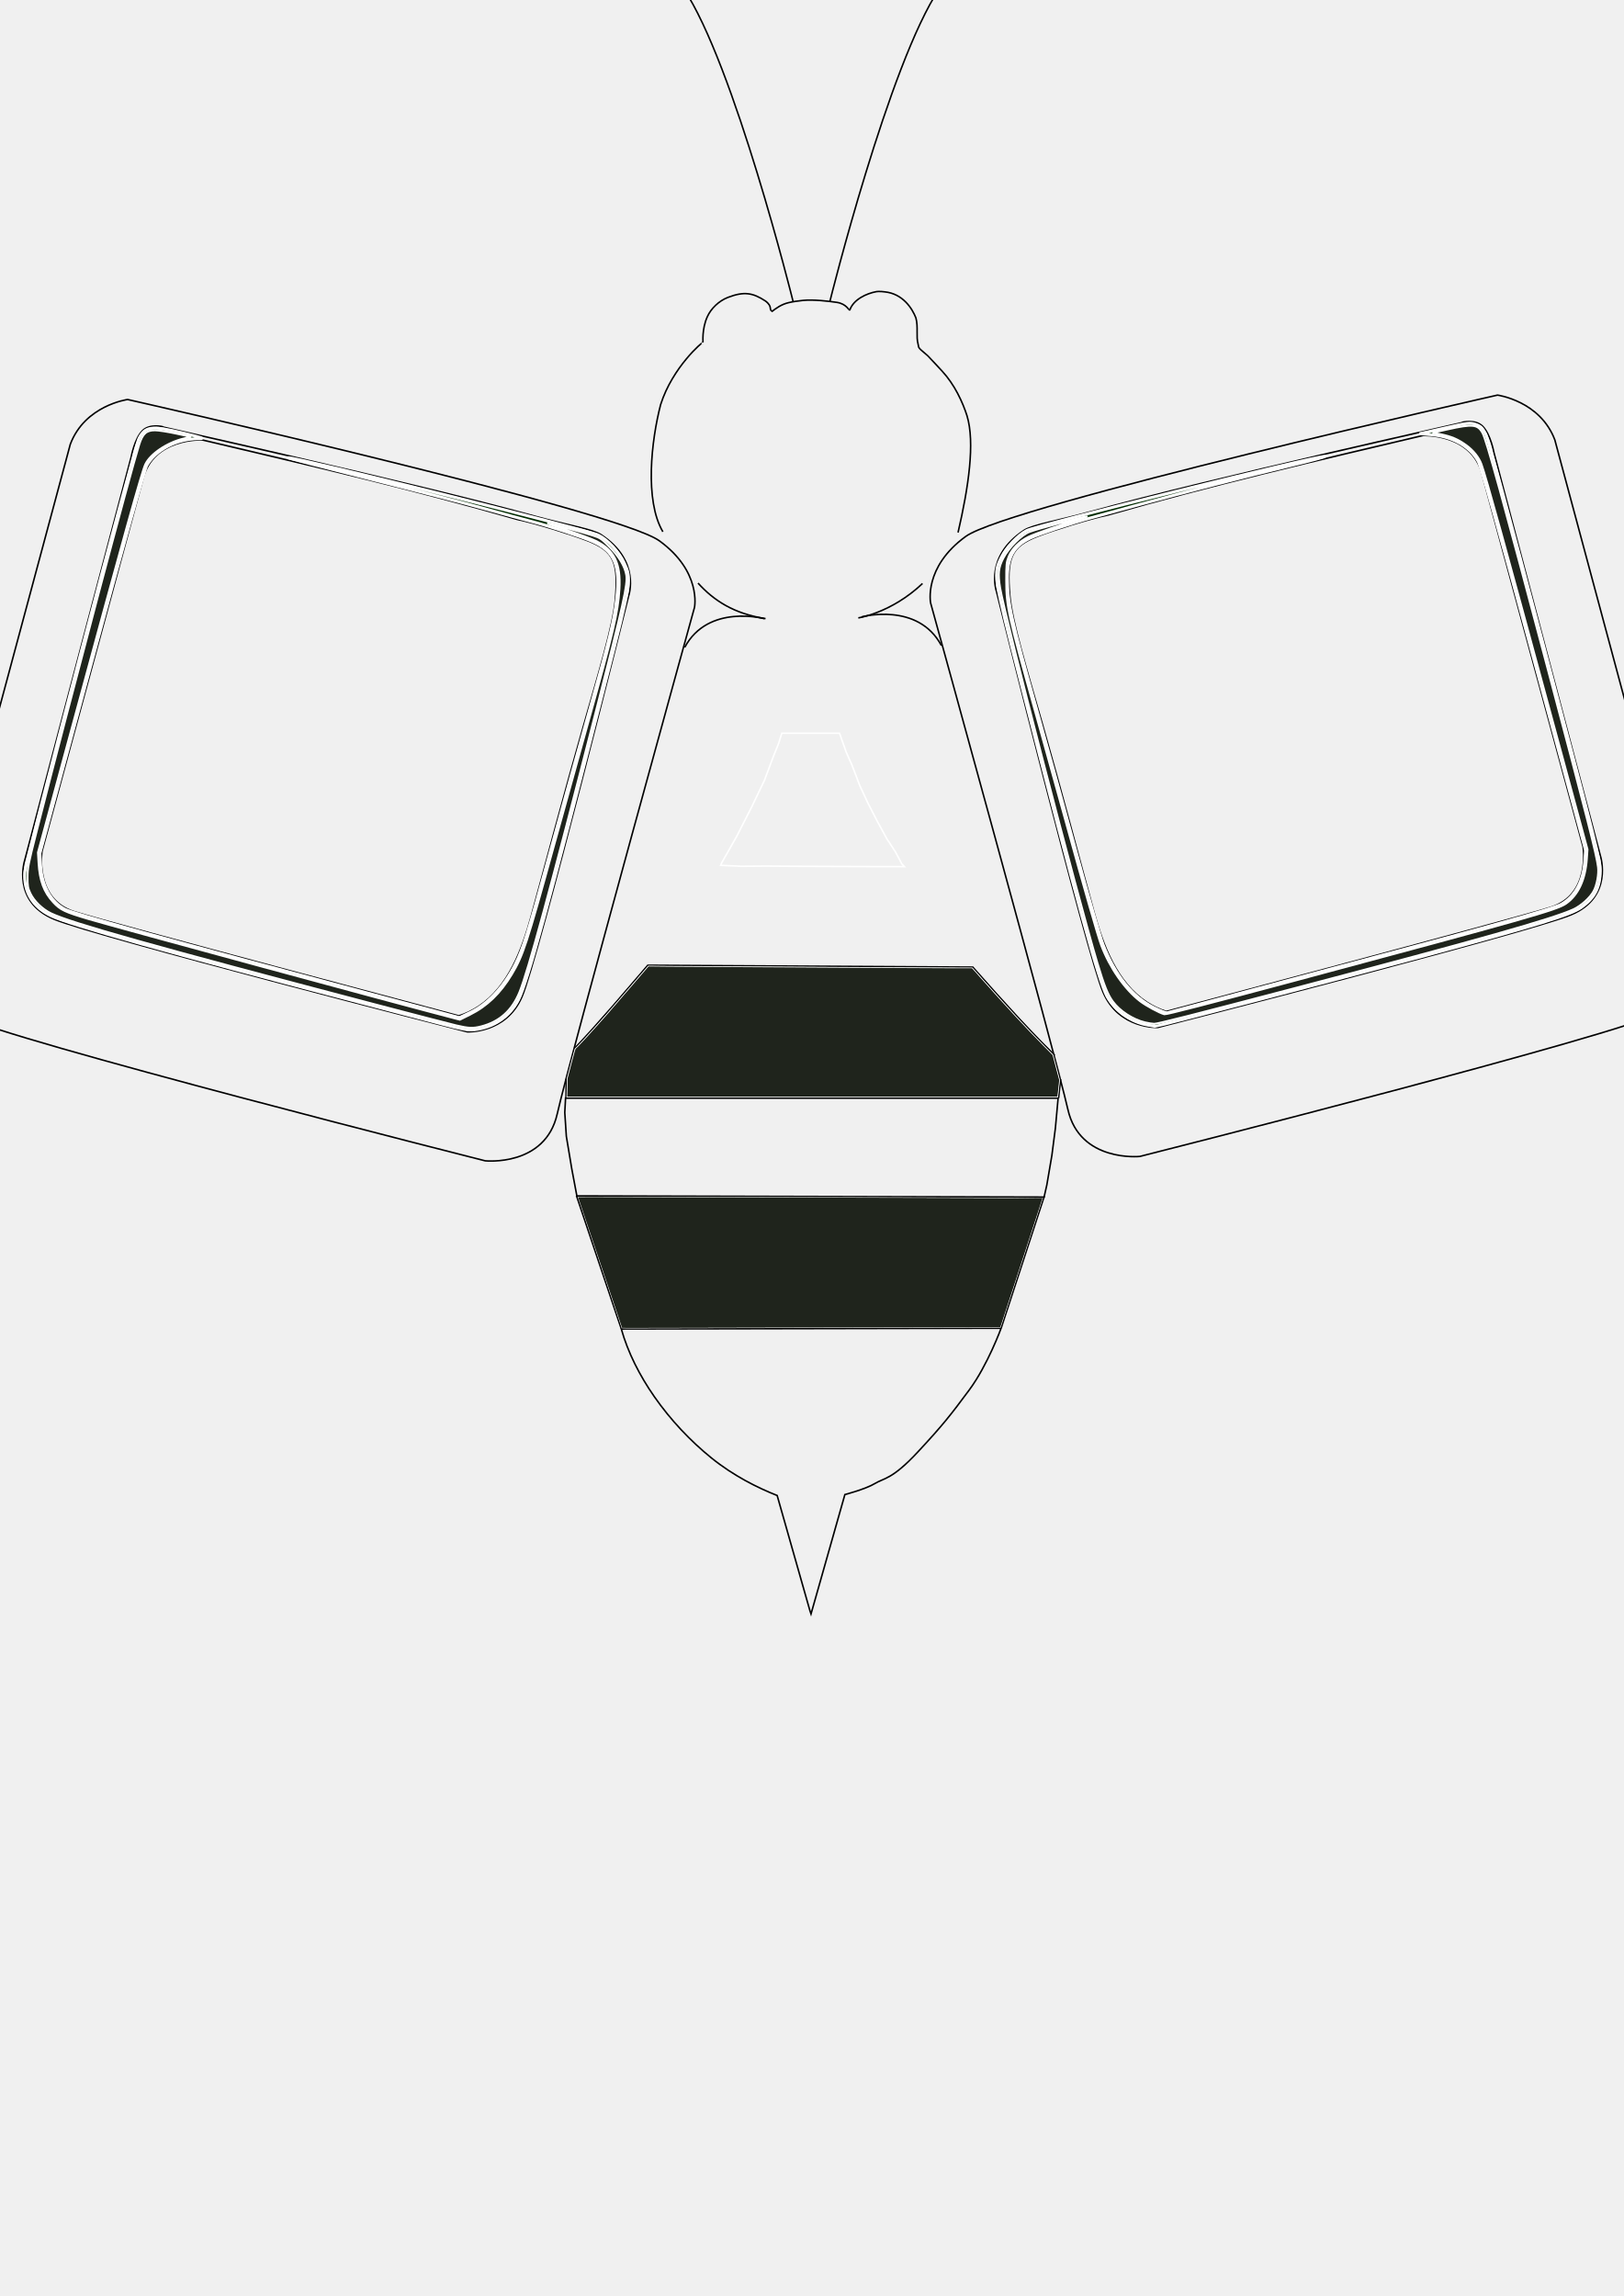
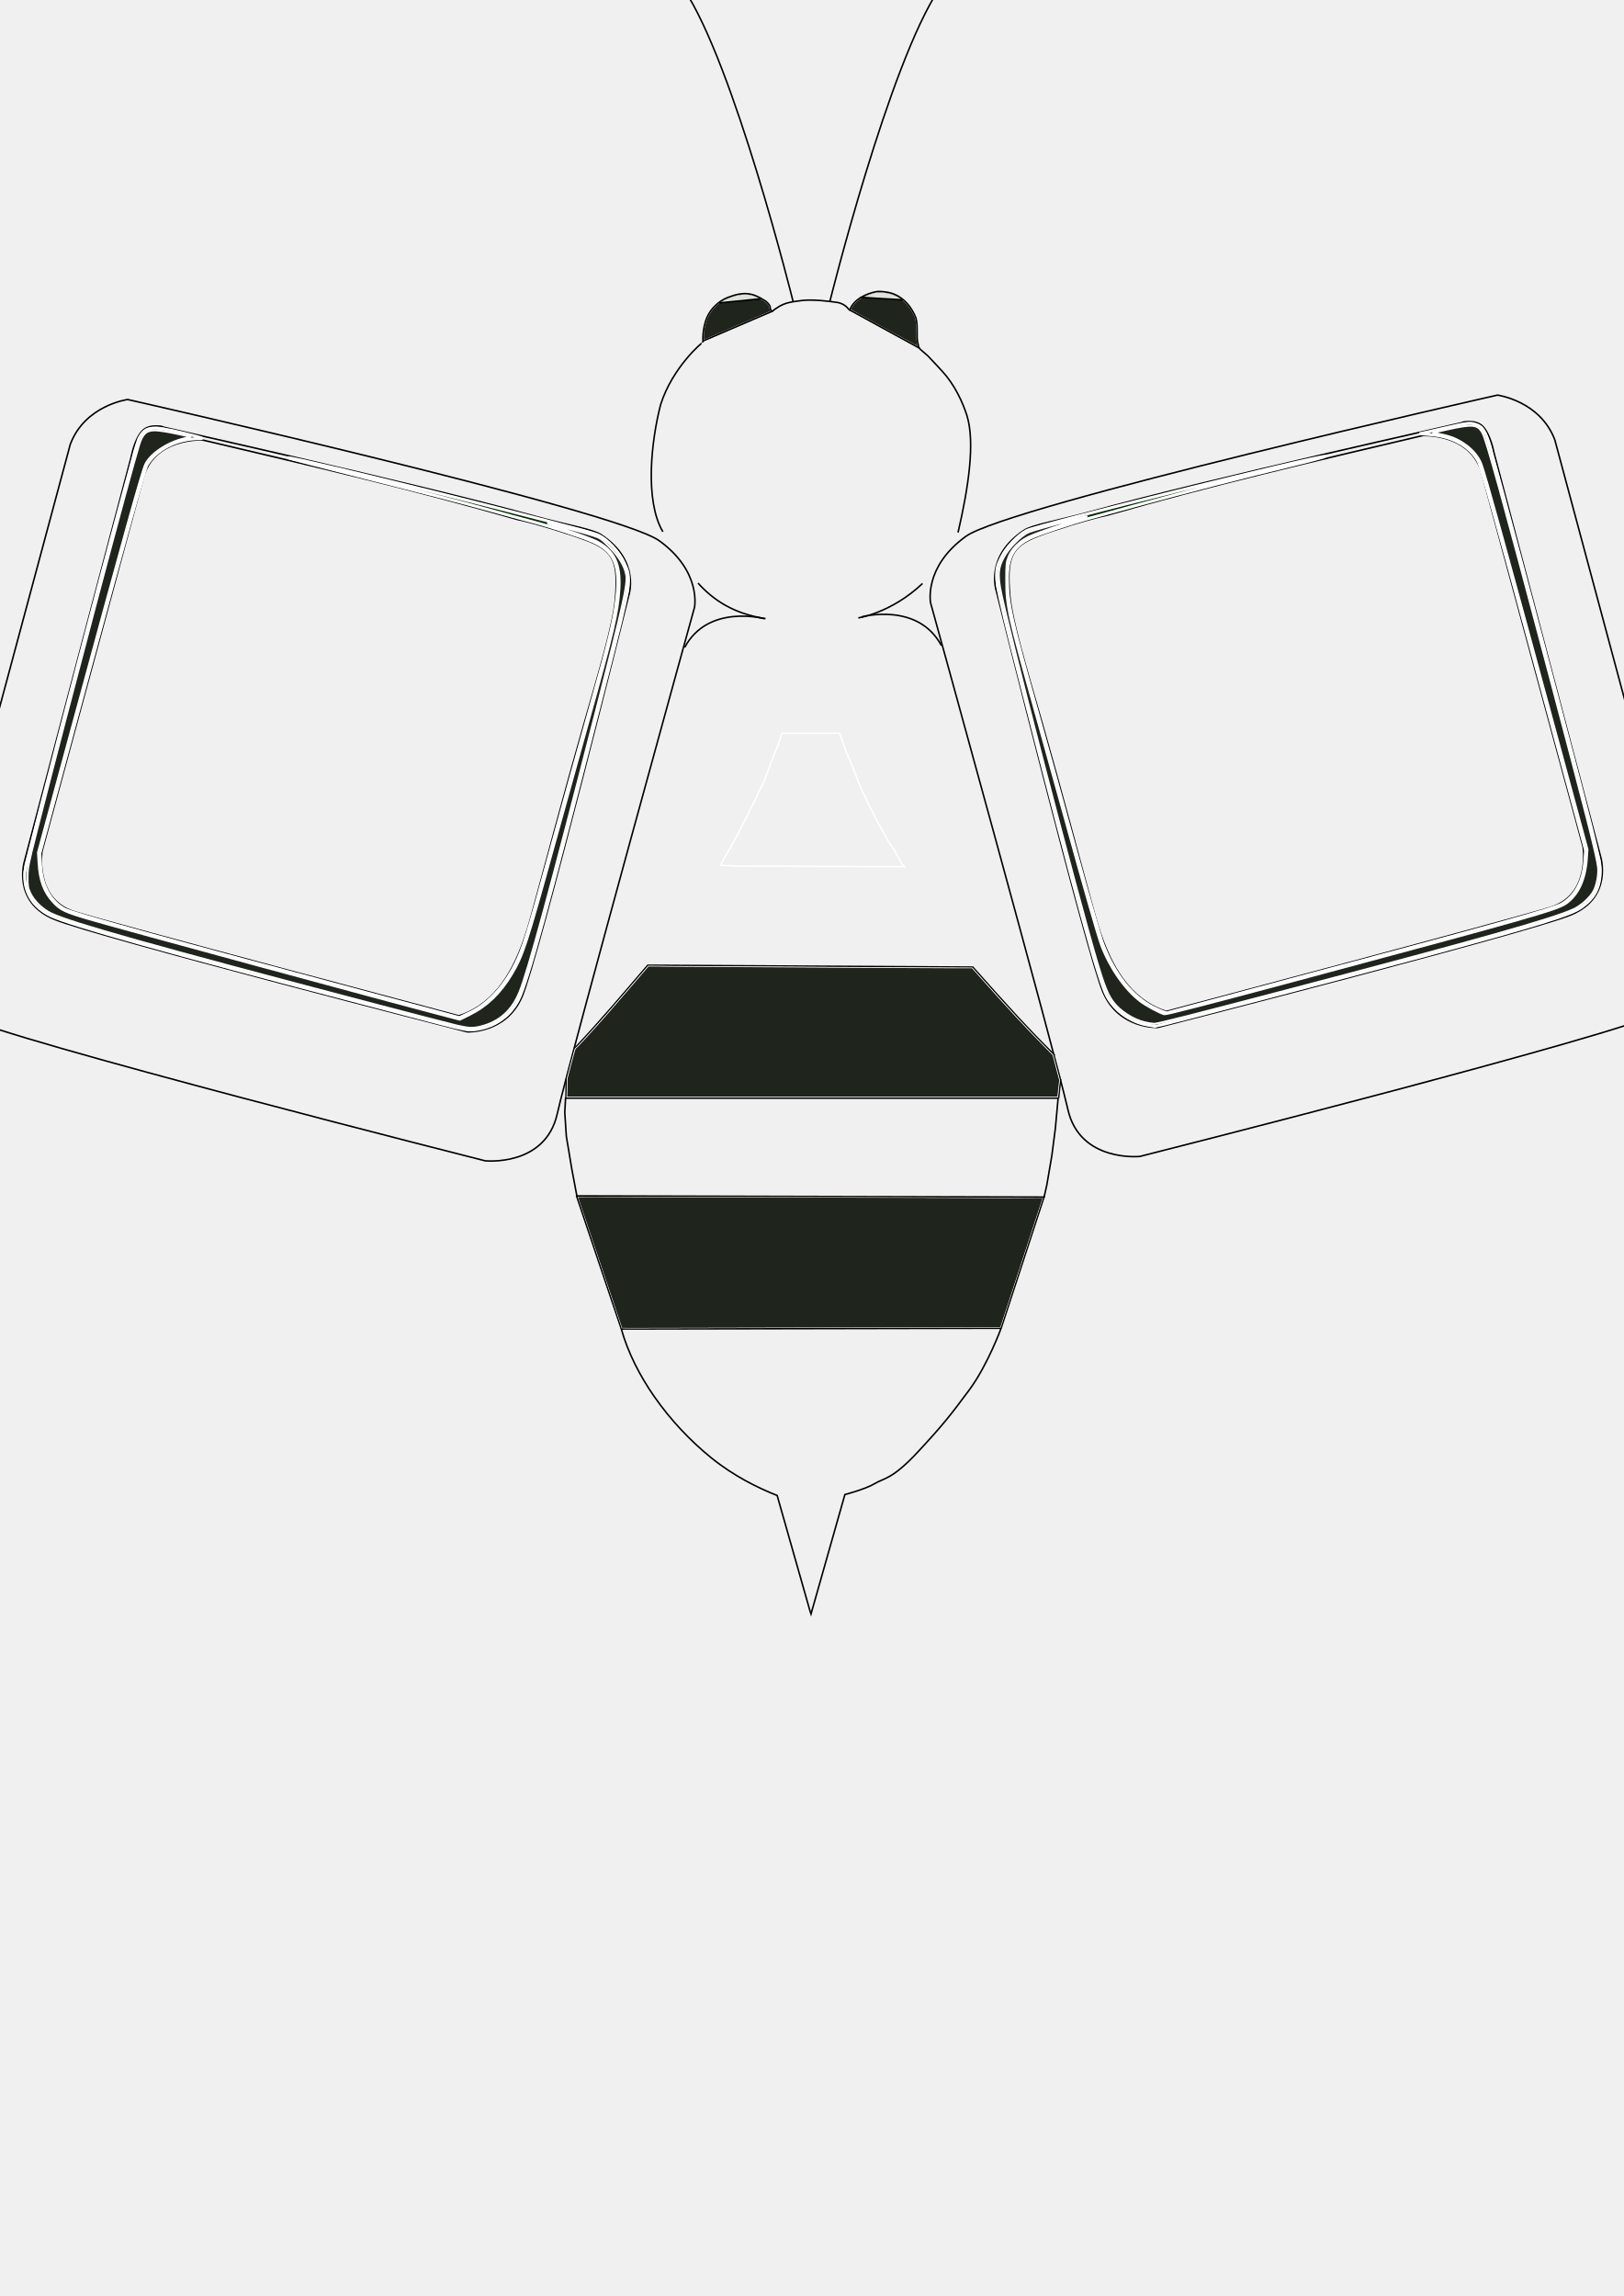
<svg xmlns="http://www.w3.org/2000/svg" width="297mm" height="420mm" viewBox="0 0 1052.362 1488.189" id="svg2" version="1.1">
  <defs id="defs4" />
  <g id="layer1" transform="translate(0,435.8268)">
    <path style="fill:none;fill-rule:evenodd;stroke:#ffffff;stroke-width:1px;stroke-linecap:butt;stroke-linejoin:miter;stroke-opacity:1" d="m 467.657,123.516 9.723,-17.173 9.47,-18.562 8.586,-17.93 6.061,-16.162 3.157,-7.829 2.02,-6.44 26.138,0 11.238,0 4.293,12.122 3.788,8.586 5.177,13.511 5.303,11.364 5.935,11.49 6.187,11.364 5.556,8.46 4.167,7.829 1.641,1.768 -38.007,-0.126 -33.335,-0.126 -18.309,-0.126 -16.162,0.126 -13.258,-0.631 z" id="path4147" />
    <path style="fill:none;fill-rule:evenodd;stroke:#000000;stroke-width:1px;stroke-linecap:butt;stroke-linejoin:miter;stroke-opacity:1" d="m 503.642,533.5 21.227,74.652 0.716,2.147 21.942,-77.395 c 0,0 13.595,-3.578 19.438,-7.155 5.843,-3.578 11.09,-2.504 27.547,-20.154 16.457,-17.649 21.704,-24.419 33.629,-40.518 11.925,-16.099 20.631,-39.977 20.631,-39.977 l -246.136,0.477 c 4.299,15.284 11.895,30.206 21.413,43.874 10.572,15.181 23.514,28.813 36.941,39.672 14.544,11.762 30.219,19.464 42.652,24.377 z" id="path4174" />
    <path style="fill:none;fill-rule:evenodd;stroke:#000000;stroke-width:1px;stroke-linecap:butt;stroke-linejoin:miter;stroke-opacity:1" d="m 556.232,-35.332 c 0,0 21.341,-3.1 41.6,-22.28 m 23.034,-33.053 c 6.815,-29.352 11.079,-58.307 5.807,-75.668 -2.813,-8.874 -8.101,-20.33 -16.172,-28.998 -3.661,-3.932 -2.647,-2.937 -9.219,-9.861 -0.595,-0.641 -5.016,-4.165 -5.402,-4.797 -1.15,-1.839 -0.377,-0.924 -0.902,-2.777 -1.403,-4.951 0.188,-11.005 -1.412,-16.986 -2.409,-6.124 -8.394,-15.718 -20.264,-16.906 -1.274,-0.128 -2.532,-0.289 -3.902,-0.254 -0.457,0.012 -0.926,0.046 -1.412,0.109 -6.453,1.183 -14.866,5.051 -17.248,11.885 -0.516,0.584 -2.064,-3.984 -8.41,-4.92 -5.581,-0.823 -15.397,-1.965 -21.943,-1.285 -3.134,0.326 -6.53,0.817 -9.34,1.469 -4.625,1.074 -8.149,3.678 -10.627,5.596 l -0.273,-0.209 c -1.217,-0.609 -0.705,-1.813 -1.178,-3.047 -0.536,-1.399 -2.027,-2.836 -3.033,-3.49 -7.985,-5.191 -13.623,-6.317 -24.221,-2.248 -5.8,2.227 -10.935,7.216 -13.307,12.445 -3.707,8.174 -2.725,16.934 -2.824,16.637 -0.131,-0.392 -19.656,15.93 -27.438,40.33 -6.021,23.117 -10.543,62.132 1.439,82.5 m 22.789,33.273 c 10.068,11.145 23.164,19.856 43.754,23.014" id="path4182" />
    <g id="g4525" transform="translate(0,144.6427)">
      <path id="path4149" d="m 366.516,131.281 319.208,0 -1.768,19.445 -2.273,17.678 -3.283,19.193 -1.768,7.829 -302.793,-0.758 -3.283,-17.425 -3.536,-21.213 -1.01,-15.405 z" style="fill:none;fill-rule:evenodd;stroke:#000000;stroke-width:1px;stroke-linecap:butt;stroke-linejoin:miter;stroke-opacity:1" />
      <path id="path4184" transform="translate(0,-435.8268)" d="M 372.743,534.481 C 390.021,516.165 404.311,498.998 419.809,481 l 210.598,1.193 c 21.039,23.77 36.322,40.656 53.071,57.121" style="fill:none;fill-rule:evenodd;stroke:#000000;stroke-width:1px;stroke-linecap:butt;stroke-linejoin:miter;stroke-opacity:1" />
    </g>
    <g id="g4236" transform="matrix(0.9396926,0.3420202,-0.3420202,0.9396926,177.5563,-656.9709)">
      <path id="path4230" d="m 102.004,528.626 21.072,249.063 c 0,0 5.812,30.855 33.002,29.673 27.19,-1.182 257.379,-21.8 257.379,-21.8 3.831,-2.995 7.051,-6.336 9.75,-9.942 14.057,-18.779 13.965,-44.738 12.241,-66.436 -2.713,-33.621 -7.233,-82.95 -10.315,-126.714 -2.566,-36.436 -4.308,-68.999 -8.626,-84.952 -6.275,-23.184 -11.227,-29.62 -30.532,-29.905 -11.397,-0.168 -34.71,0.846 -47.149,2.657 -68.231,4.652 -139.734,13.126 -209.411,21.393 0,0 -30.298,9.441 -27.411,36.961 z" style="fill:none;fill-rule:evenodd;stroke:#000000;stroke-width:1px;stroke-linecap:butt;stroke-linejoin:miter;stroke-opacity:1" />
      <path id="path4232" d="M 89.977,517.707 114.558,787.054 c 0,0 1.027,28.161 31.059,29.364 30.032,1.203 276.429,-22.987 276.429,-22.987 0,0 24.015,-7.368 25.572,-33.361 1.557,-25.993 -23.923,-267.967 -23.923,-267.967 0,0 -0.178,-23.926 -30.255,-31.111 -6.352,-1.517 -22.718,1.639 -44.952,3.435 -83.043,6.709 -244.989,28.294 -245.584,27.969 -0.356,-0.195 -9.176,0.936 -11.905,6.92 -3.046,6.68 -1.022,18.392 -1.022,18.392 z" style="fill:none;fill-rule:evenodd;stroke:#000000;stroke-width:1px;stroke-linecap:butt;stroke-linejoin:miter;stroke-opacity:1" />
      <path id="path4234" d="m 50.089,523.591 28.968,333.844 c 0,0 3.406,33.46 32.8,38.31 29.394,4.85 349.754,-27.727 349.754,-27.727 0,0 37.95,-9.545 33.448,-44.584 C 490.557,788.394 466.367,484.538 466.367,484.538 c 0,0 -3.483,-23.397 -36.144,-32.75 -32.66,-9.353 -355.144,31.789 -355.144,31.789 0,0 -24.725,12.937 -24.99,40.014 z" style="fill:none;fill-rule:evenodd;stroke:#000000;stroke-width:1px;stroke-linecap:butt;stroke-linejoin:miter;stroke-opacity:1" />
    </g>
    <g id="g4236-3" transform="matrix(-0.9396926,0.3420202,0.3420202,0.9396926,875.6162,-659.8246)">
      <path id="path4230-6" d="m 102.004,528.626 21.072,249.063 c 0,0 5.812,30.855 33.002,29.673 27.19,-1.182 257.379,-21.8 257.379,-21.8 3.831,-2.995 7.051,-6.336 9.75,-9.942 14.057,-18.779 13.965,-44.738 12.241,-66.436 -2.713,-33.621 -7.233,-82.95 -10.315,-126.714 -2.566,-36.436 -4.308,-68.999 -8.626,-84.952 -6.275,-23.184 -11.227,-29.62 -30.532,-29.905 -11.397,-0.168 -34.71,0.846 -47.149,2.657 -68.231,4.652 -139.734,13.126 -209.411,21.393 0,0 -30.298,9.441 -27.411,36.961 z" style="fill:none;fill-rule:evenodd;stroke:#000000;stroke-width:1px;stroke-linecap:butt;stroke-linejoin:miter;stroke-opacity:1" />
      <path id="path4232-7" d="M 89.977,517.707 114.558,787.054 c 0,0 1.027,28.161 31.059,29.364 30.032,1.203 276.429,-22.987 276.429,-22.987 0,0 24.015,-7.368 25.572,-33.361 1.557,-25.993 -23.923,-267.967 -23.923,-267.967 0,0 -0.178,-23.926 -30.255,-31.111 -6.352,-1.517 -22.718,1.639 -44.952,3.435 -83.043,6.709 -244.989,28.294 -245.584,27.969 -0.356,-0.195 -9.176,0.936 -11.905,6.92 -3.046,6.68 -1.022,18.392 -1.022,18.392 z" style="fill:none;fill-rule:evenodd;stroke:#000000;stroke-width:1px;stroke-linecap:butt;stroke-linejoin:miter;stroke-opacity:1" />
      <path id="path4234-5" d="m 50.089,523.591 28.968,333.844 c 0,0 3.406,33.46 32.8,38.31 29.394,4.85 349.754,-27.727 349.754,-27.727 0,0 37.95,-9.545 33.448,-44.584 C 490.557,788.394 466.367,484.538 466.367,484.538 c 0,0 -3.483,-23.397 -36.144,-32.75 -32.66,-9.353 -355.144,31.789 -355.144,31.789 0,0 -24.725,12.937 -24.99,40.014 z" style="fill:none;fill-rule:evenodd;stroke:#000000;stroke-width:1px;stroke-linecap:butt;stroke-linejoin:miter;stroke-opacity:1" />
    </g>
    <path style="fill:none;fill-rule:evenodd;stroke:#000000;stroke-width:1px;stroke-linecap:butt;stroke-linejoin:miter;stroke-opacity:1" d="m 495.467,-34.78 c 0,0 -36.492,-9.952 -51.753,18.578" id="path4486" />
    <path style="fill:none;fill-rule:evenodd;stroke:#000000;stroke-width:1px;stroke-linecap:butt;stroke-linejoin:miter;stroke-opacity:1" d="m 558.345,-35.964 c 0,0 36.492,-9.952 51.753,18.578" id="path4486-3" />
    <path style="fill:#002b00;fill-opacity:1;stroke:#ffffff;stroke-width:1.877;stroke-miterlimit:4;stroke-dasharray:none;stroke-opacity:1" d="M 286.976,228.018 C 278.46,225.757 255.237,219.657 235.367,214.464 108.225,181.232 45.257,163.57 32.996,157.702 21.108,152.012 15.19,142.186 16.077,129.615 c 0.533,-7.552 70.958,-275.362 73.956,-281.238 4.038,-7.915 8.178,-8.454 28.043,-3.656 13.959,3.372 14.971,3.746 10.284,3.802 -13.959,0.168 -27.373,7.167 -33.241,17.343 -1.39,2.41 -14.645,49.755 -35.726,127.61 L 25.877,117.254 l 0.466,8.169 c 0.737,12.925 6.652,23.41 15.897,28.184 5.415,2.796 58.532,17.455 211.894,58.478 l 43.632,11.671 6.81,-3.242 c 11.502,-5.477 21.851,-16.504 29.238,-31.155 5.38,-10.67 8.472,-20.583 22.588,-72.412 7.66,-28.126 19.198,-69.727 25.64,-92.445 12.94,-45.635 16.027,-58.307 17.597,-72.232 2.45,-21.736 -1.289,-30.68 -15.518,-37.111 -6.559,-2.965 -29.214,-10.368 -40.276,-13.162 -4.184,-1.057 -17.53,-4.694 -29.658,-8.083 -12.128,-3.389 -46.119,-12.207 -75.535,-19.595 -29.417,-7.388 -52.779,-13.456 -51.915,-13.484 6.141,-0.202 193.296,46.504 201.006,50.163 5.878,2.79 13.397,10.838 16.681,17.855 4.99,10.664 4.971,10.79 -11.798,76.433 C 354.971,152.685 341.966,200.216 336.074,211.987 c -5.557,11.101 -16.175,18.314 -28.925,19.65 -3.66,0.383 -8.098,-0.413 -20.174,-3.62 z" id="path4503" />
    <path style="fill:#002b00;fill-opacity:1;stroke:#ffffff;stroke-width:1.877;stroke-miterlimit:4;stroke-dasharray:none;stroke-opacity:1" d="m 743.674,228.572 c -10.664,-1.793 -21.217,-9.235 -26.277,-18.531 -5.285,-9.711 -19.039,-59.817 -55.688,-202.877 -18.109,-70.69 -18.138,-70.873 -12.727,-81.864 3.119,-6.335 10.675,-14.304 16.344,-17.235 6.683,-3.456 188.975,-48.787 193.041,-48.004 0.763,0.147 -8.942,2.752 -21.567,5.79 -28.369,6.825 -68.359,17.135 -98.588,25.417 -12.59,3.449 -26.691,7.309 -31.335,8.578 -13.265,3.623 -34.258,10.643 -39.41,13.179 -10.599,5.218 -14.544,12.161 -14.544,25.602 0,16.558 2.232,26.657 18.838,85.236 6.188,21.828 17.583,62.957 25.323,91.397 7.74,28.44 15.743,55.98 17.783,61.199 7.755,19.834 19.08,33.898 32.843,40.787 4.151,2.078 8.062,3.6 8.692,3.382 0.63,-0.217 29.013,-7.832 63.074,-16.921 148.702,-39.681 186.912,-50.306 192.513,-53.529 8.748,-5.035 14.034,-14.735 15.024,-27.571 l 0.555,-7.193 L 994.051,-8.384 C 970.38,-95.809 959.77,-133.557 957.936,-136.87 c -5.356,-9.678 -16.64,-16.04 -30.512,-17.202 l -7.467,-0.626 16.253,-3.688 c 15.343,-3.481 16.47,-3.613 20.134,-2.346 3.148,1.088 4.353,2.229 6.376,6.033 1.684,3.167 14.164,48.751 38.404,140.28 33.144,125.145 35.908,136.167 35.885,143.095 -0.035,10.737 -3.485,17.423 -12.183,23.607 -6.748,4.798 -29.321,11.778 -100.727,31.149 -45.886,12.448 -174.795,46.227 -175.559,46.003 -0.207,-0.061 -2.398,-0.45 -4.867,-0.865 z" id="path4505" />
    <path style="fill:#1f241c;fill-opacity:1;stroke:#ffffff;stroke-width:1.327;stroke-miterlimit:4;stroke-dasharray:none;stroke-opacity:1" d="m 295.809,228.889 c -3.649,-0.852 -27.834,-7.122 -53.743,-13.935 C 98.928,177.317 46.257,162.515 33.074,156.224 c -5.566,-2.657 -11.106,-8.033 -13.466,-13.07 -1.596,-3.406 -1.803,-4.626 -1.782,-10.489 0.022,-6.123 0.474,-8.402 5.85,-29.526 22.597,-88.783 60.656,-232.342 66.501,-250.845 2.235,-7.074 4.65,-9.247 10.277,-9.247 2.189,0 8.361,0.952 13.715,2.115 l 9.734,2.115 -4.947,1.198 c -10.689,2.588 -21.53,9.894 -24.75,16.678 -2.305,4.858 -13.425,44.744 -48.227,172.984 l -21.332,78.604 0.38,6.635 c 0.666,11.611 3.402,18.993 9.471,25.548 4.629,5 7.522,6.372 23.112,10.959 20.154,5.931 198.806,54.405 236.647,64.21 l 3.759,0.974 6.525,-3.236 c 11.132,-5.519 19.745,-13.822 27.147,-26.166 7.261,-12.109 9.566,-19.152 27.212,-83.148 6.403,-23.222 16.277,-58.792 21.941,-79.046 16.76,-59.924 19.606,-72.04 20.541,-87.442 1.007,-16.575 -3.283,-25.339 -15.3,-31.254 -2.422,-1.192 -10.587,-4.225 -18.146,-6.74 -7.558,-2.515 -13.316,-4.581 -12.795,-4.59 1.296,-0.025 22.363,5.611 28.91,7.733 4.981,1.615 5.661,2.076 11.032,7.483 5.96,6 9.842,12.497 10.822,18.111 1.041,5.963 -1.672,18.165 -19.558,87.97 C 356.393,141.659 342.266,193.571 336.676,207.276 c -4.88,11.965 -12.981,19.197 -24.917,22.244 -5.22,1.333 -8.006,1.223 -15.95,-0.631 z" id="path4521" />
    <path style="fill:#1f241c;fill-opacity:1;stroke:#ffffff;stroke-width:1.327;stroke-miterlimit:4;stroke-dasharray:none;stroke-opacity:1" d="m 741.866,226.846 c -7.836,-1.9 -16.202,-7.364 -20.74,-13.546 -3.262,-4.444 -5.572,-10.208 -9.982,-24.902 -12.559,-41.852 -59.98,-224.706 -63.04,-243.08 -1.544,-9.275 -1.112,-13.291 2.093,-19.438 3.57,-6.847 11.795,-15.079 17.02,-17.033 4.994,-1.869 36.198,-10.214 37.085,-9.918 0.378,0.126 -1.806,0.941 -4.854,1.81 -9.976,2.846 -28.673,9.358 -33.039,11.507 -5.859,2.884 -10.688,7.735 -12.686,12.745 -1.463,3.667 -1.586,4.888 -1.58,15.59 0.009,16.716 1.322,22.651 18.8,85.031 5.454,19.467 14.436,51.816 19.959,71.887 11.79,42.842 20.641,73.657 22.826,79.461 5.459,14.503 15.143,28.43 25.087,36.082 3.889,2.992 12.734,7.756 15.802,8.51 1.107,0.272 28.922,-6.899 83.601,-21.552 151.494,-40.599 170.658,-46.043 176.603,-50.163 7.906,-5.479 12.567,-15.466 13.502,-28.93 l 0.427,-6.157 -21.329,-78.625 c -33.122,-122.096 -44.188,-162.029 -47.41,-171.088 -1.552,-4.363 -5.342,-9.075 -9.94,-12.355 -5.315,-3.793 -9.358,-5.524 -16.188,-6.931 l -5.517,-1.137 9.706,-2.163 c 16.375,-3.649 19.598,-3.316 22.721,2.345 2.524,4.576 13.035,42.634 42.212,152.845 25.992,98.181 31.598,120.241 32.652,128.496 0.584,4.572 -0.737,11.751 -2.89,15.707 -2.331,4.282 -8.175,9.529 -13.119,11.778 -13.764,6.26 -61.412,19.749 -178.778,50.612 -67.295,17.696 -90.707,23.639 -92.916,23.586 -1.263,-0.03 -4.003,-0.469 -6.09,-0.975 z" id="path4523" />
    <path style="fill:none;fill-rule:evenodd;stroke:#000000;stroke-width:1px;stroke-linecap:butt;stroke-linejoin:miter;stroke-opacity:1" d="m 366.769,276.035 0.235,-12.55" id="path4529" />
    <path style="fill:none;fill-rule:evenodd;stroke:#000000;stroke-width:1px;stroke-linecap:butt;stroke-linejoin:miter;stroke-opacity:1" d="m 686.035,275.918 1.29,-12.316" id="path4531" />
    <path style="fill:#1f241c;fill-opacity:1;stroke:#ffffff;stroke-width:0.469;stroke-miterlimit:4;stroke-dasharray:none;stroke-opacity:1" d="m 367.484,269.123 0.151,-6.158 2.501,-9.586 c 1.87,-7.167 2.6,-9.624 2.892,-9.735 0.615,-0.235 9.775,-10.197 19.333,-21.027 2.164,-2.451 9.308,-10.715 15.877,-18.364 l 11.944,-13.907 12.126,0.13 c 6.669,0.071 33.185,0.237 58.925,0.369 25.74,0.131 62.686,0.34 82.104,0.463 19.418,0.123 40.121,0.225 46.008,0.226 l 10.703,0.002 5.362,6.04 c 17.635,19.866 29.307,32.488 40.947,44.278 l 6.022,6.1 2.141,8.139 2.141,8.139 -0.482,4.646 c -0.265,2.555 -0.543,5.041 -0.618,5.525 l -0.135,0.88 -159.046,0 -159.046,0 0.151,-6.158 z" id="path4533" />
    <path style="fill:none;fill-rule:evenodd;stroke:#000000;stroke-width:1px;stroke-linecap:butt;stroke-linejoin:miter;stroke-opacity:1" d="M 402.543,425.23 373.572,339.138" id="path4535" />
    <path style="fill:none;fill-rule:evenodd;stroke:#000000;stroke-width:1px;stroke-linecap:butt;stroke-linejoin:miter;stroke-opacity:1" d="M 648.854,424.878 676.769,339.49" id="path4537" />
    <path style="fill:#1f241c;fill-opacity:1;stroke:#ffffff;stroke-width:0.235;stroke-miterlimit:4;stroke-dasharray:none;stroke-opacity:1" d="m 403.021,424.905 c -0.667,-1.823 -28.56,-84.946 -28.518,-84.987 0.033,-0.033 23.616,5e-4 52.407,0.074 28.791,0.074 82.775,0.21 119.966,0.303 117.921,0.294 128.903,0.328 128.901,0.4 -10e-4,0.038 -6.164,18.912 -13.695,41.942 l -13.692,41.873 -28.325,0.076 c -15.579,0.042 -60.627,0.133 -100.107,0.204 -39.48,0.07 -81.929,0.161 -94.33,0.202 -19.006,0.062 -22.557,0.049 -22.606,-0.086 z" id="path4539" />
    <path style="fill:none;fill-rule:evenodd;stroke:#000000;stroke-width:1px;stroke-linecap:butt;stroke-linejoin:miter;stroke-opacity:1" d="m 513.969,-240.42 c 0,0 -38.237,-154.12 -71.078,-202.914" id="path4541" />
    <path style="fill:none;fill-rule:evenodd;stroke:#000000;stroke-width:1px;stroke-linecap:butt;stroke-linejoin:miter;stroke-opacity:1" d="m 537.815,-240.458 c 0,0 38.237,-154.12 71.078,-202.914" id="path4541-5" />
    <ellipse style="opacity:1;fill:#1f241c;fill-opacity:1;stroke:#ffffff;stroke-width:3.338;stroke-miterlimit:4;stroke-dasharray:none;stroke-opacity:0" id="path4560" cx="440.897" cy="-445.972" rx="3.553" ry="3.495" />
    <ellipse style="opacity:1;fill:#1f241c;fill-opacity:1;stroke:#ffffff;stroke-width:3.338;stroke-miterlimit:4;stroke-dasharray:none;stroke-opacity:0" id="path4560-6" cx="611.082" cy="-445.817" rx="3.553" ry="3.495" />
-     <flowRoot xml:space="preserve" id="flowRoot4577" style="font-style:normal;font-weight:normal;font-size:40px;line-height:125%;font-family:sans-serif;letter-spacing:0px;word-spacing:0px;fill:#000000;fill-opacity:1;stroke:none;stroke-width:1px;stroke-linecap:butt;stroke-linejoin:miter;stroke-opacity:1" transform="translate(70,-375.8268)">
+     <flowRoot xml:space="preserve" id="flowRoot4577" style="font-style:normal;font-variant:normal;font-weight:normal;font-stretch:normal;font-size:40px;line-height:125%;font-family:'Ubuntu Mono';-inkscape-font-specification:'Ubuntu Mono';letter-spacing:0px;word-spacing:0px;fill:#000000;fill-opacity:1;stroke:none;stroke-width:1px;stroke-linecap:butt;stroke-linejoin:miter;stroke-opacity:1" transform="translate(56,-399.8268)">
      <flowRegion id="flowRegion4579">
-         <rect id="rect4581" width="245.494" height="155.259" x="94.217" y="370.858" />
+         <rect id="rect4581" width="245.494" height="155.259" x="94.217" y="370.858" style="font-style:normal;font-variant:normal;font-weight:normal;font-stretch:normal;font-family:'Ubuntu Mono';-inkscape-font-specification:'Ubuntu Mono'" />
      </flowRegion>
-       <flowPara id="flowPara4583">Kee</flowPara>
+       <flowPara id="flowPara4583" style="font-style:normal;font-variant:normal;font-weight:normal;font-stretch:normal;font-size:80px;font-family:'Ubuntu Mono';-inkscape-font-specification:'Ubuntu Mono'">Kee</flowPara>
    </flowRoot>
-     <flowRoot xml:space="preserve" id="flowRoot4585" style="font-style:normal;font-weight:normal;font-size:40px;line-height:125%;font-family:sans-serif;letter-spacing:0px;word-spacing:0px;fill:#000000;fill-opacity:1;stroke:none;stroke-width:1px;stroke-linecap:butt;stroke-linejoin:miter;stroke-opacity:1" transform="translate(70.33083,-392.0359)">
+     <flowRoot xml:space="preserve" id="flowRoot4585" style="font-style:normal;font-variant:normal;font-weight:500;font-stretch:normal;font-size:40px;line-height:125%;font-family:'Press Start 2P';-inkscape-font-specification:'Press Start 2P Medium';letter-spacing:0px;word-spacing:0px;fill:#000000;fill-opacity:1;stroke:none;stroke-width:1px;stroke-linecap:butt;stroke-linejoin:miter;stroke-opacity:1" transform="translate(55.31757,-423.2474)">
      <flowRegion id="flowRegion4587">
-         <rect id="rect4589" width="245.494" height="95.544" x="720.559" y="396.071" />
+         <rect id="rect4589" width="245.494" height="95.544" x="720.559" y="396.071" style="font-style:normal;font-variant:normal;font-weight:500;font-stretch:normal;font-family:'Press Start 2P';-inkscape-font-specification:'Press Start 2P Medium'" />
      </flowRegion>
-       <flowPara id="flowPara4591">Bee</flowPara>
+       <flowPara id="flowPara4591" style="font-style:normal;font-variant:normal;font-weight:normal;font-stretch:normal;font-size:80px;font-family:'Ubuntu Mono';-inkscape-font-specification:'Ubuntu Mono'">Bee</flowPara>
    </flowRoot>
+     <path style="fill:none;fill-rule:evenodd;stroke:#000000;stroke-width:1px;stroke-linecap:butt;stroke-linejoin:miter;stroke-opacity:1" d="m 455.823,-214.92 45.061,-19.339" id="path4593" />
+     <path style="fill:none;fill-rule:evenodd;stroke:#000000;stroke-width:1px;stroke-linecap:butt;stroke-linejoin:miter;stroke-opacity:1" d="m 550.607,-234.942 45.413,24.865" id="path4595" />
+     <path style="opacity:1;fill:#1f241c;fill-opacity:1;stroke:#ffffff;stroke-width:0.235;stroke-miterlimit:4;stroke-dasharray:none;stroke-opacity:0" d="m 456.127,218.757 c 0,-4.989 1.421,-10.94 3.511,-14.701 1.556,-2.801 4.099,-5.679 6.826,-7.725 1.909,-1.432 4.335,-2.672 7.075,-3.615 7.631,-2.626 12.455,-2.461 18.42,0.628 2.252,1.166 3.783,2.166 4.803,3.136 1.286,1.224 1.675,1.897 1.897,3.283 0.097,0.603 0.275,1.267 0.397,1.474 0.122,0.208 0.178,0.405 0.125,0.438 -0.067,0.041 -40.802,17.549 -42.908,18.442 -0.113,0.048 -0.147,-0.268 -0.147,-1.361 z" id="path4597" transform="translate(0,-435.8268)" />
+     <path style="opacity:1;fill:#1f241c;fill-opacity:1;stroke:#ffffff;stroke-width:0.235;stroke-miterlimit:4;stroke-dasharray:none;stroke-opacity:0" d="m 573.04,212.538 c -12.092,-6.618 -21.551,-11.865 -21.552,-11.954 -0.004,-0.281 0.857,-1.807 1.539,-2.727 2.624,-3.54 7.317,-6.332 13.238,-7.874 1.738,-0.453 1.895,-0.473 3.577,-0.47 6.016,0.011 10.934,1.678 15.013,5.091 1.952,1.633 3.809,3.744 5.273,5.995 0.773,1.188 2.124,3.748 2.645,5.012 0.751,1.822 1.05,4.745 1.053,10.295 0.002,3.798 0.104,5.102 0.546,6.973 0.164,0.693 0.28,1.303 0.258,1.356 -0.022,0.053 -9.737,-5.212 -21.589,-11.699 z" id="path4599" transform="translate(0,-435.8268)" />
+     <path style="fill:none;fill-rule:evenodd;stroke:#000000;stroke-width:1px;stroke-linecap:butt;stroke-linejoin:miter;stroke-opacity:1" d="m 466.108,-239.469 26.54,-2.654" id="path4601" />
+     <path style="opacity:1;fill:#dee3db;fill-opacity:1;stroke:#ffffff;stroke-width:0.235;stroke-miterlimit:4;stroke-dasharray:none;stroke-opacity:0" d="m 468.032,195.335 c 1.192,-0.76 4.061,-2.057 5.894,-2.665 3.985,-1.321 5.752,-1.652 8.826,-1.651 2.463,1.7e-4 3.635,0.171 5.475,0.798 0.976,0.333 3.461,1.379 3.405,1.435 -0.047,0.047 -23.43,2.392 -23.8,2.387 -0.231,-0.003 -0.202,-0.047 0.2,-0.303 z" id="path4603" transform="translate(0,-435.8268)" />
+     <path style="fill:none;fill-rule:evenodd;stroke:#000000;stroke-width:1px;stroke-linecap:butt;stroke-linejoin:miter;stroke-opacity:1" d="m 584.708,-241.46 -27.203,-1.659" id="path4605" />
+     <path style="opacity:1;fill:#dee3db;fill-opacity:1;stroke:#ffffff;stroke-width:0.332;stroke-miterlimit:4;stroke-dasharray:none;stroke-opacity:0" d="m 570.833,192.996 c -5.428,-0.348 -10.056,-0.641 -10.284,-0.65 -0.873,-0.038 2.914,-1.53 5.971,-2.354 2.516,-0.678 7.144,-0.416 10.662,0.604 1.631,0.473 4.056,1.577 5.427,2.471 l 0.912,0.595 -1.41,-0.016 c -0.775,-0.009 -5.851,-0.301 -11.279,-0.649 z" id="path4607" transform="translate(0,-435.8268)" />
  </g>
</svg>
